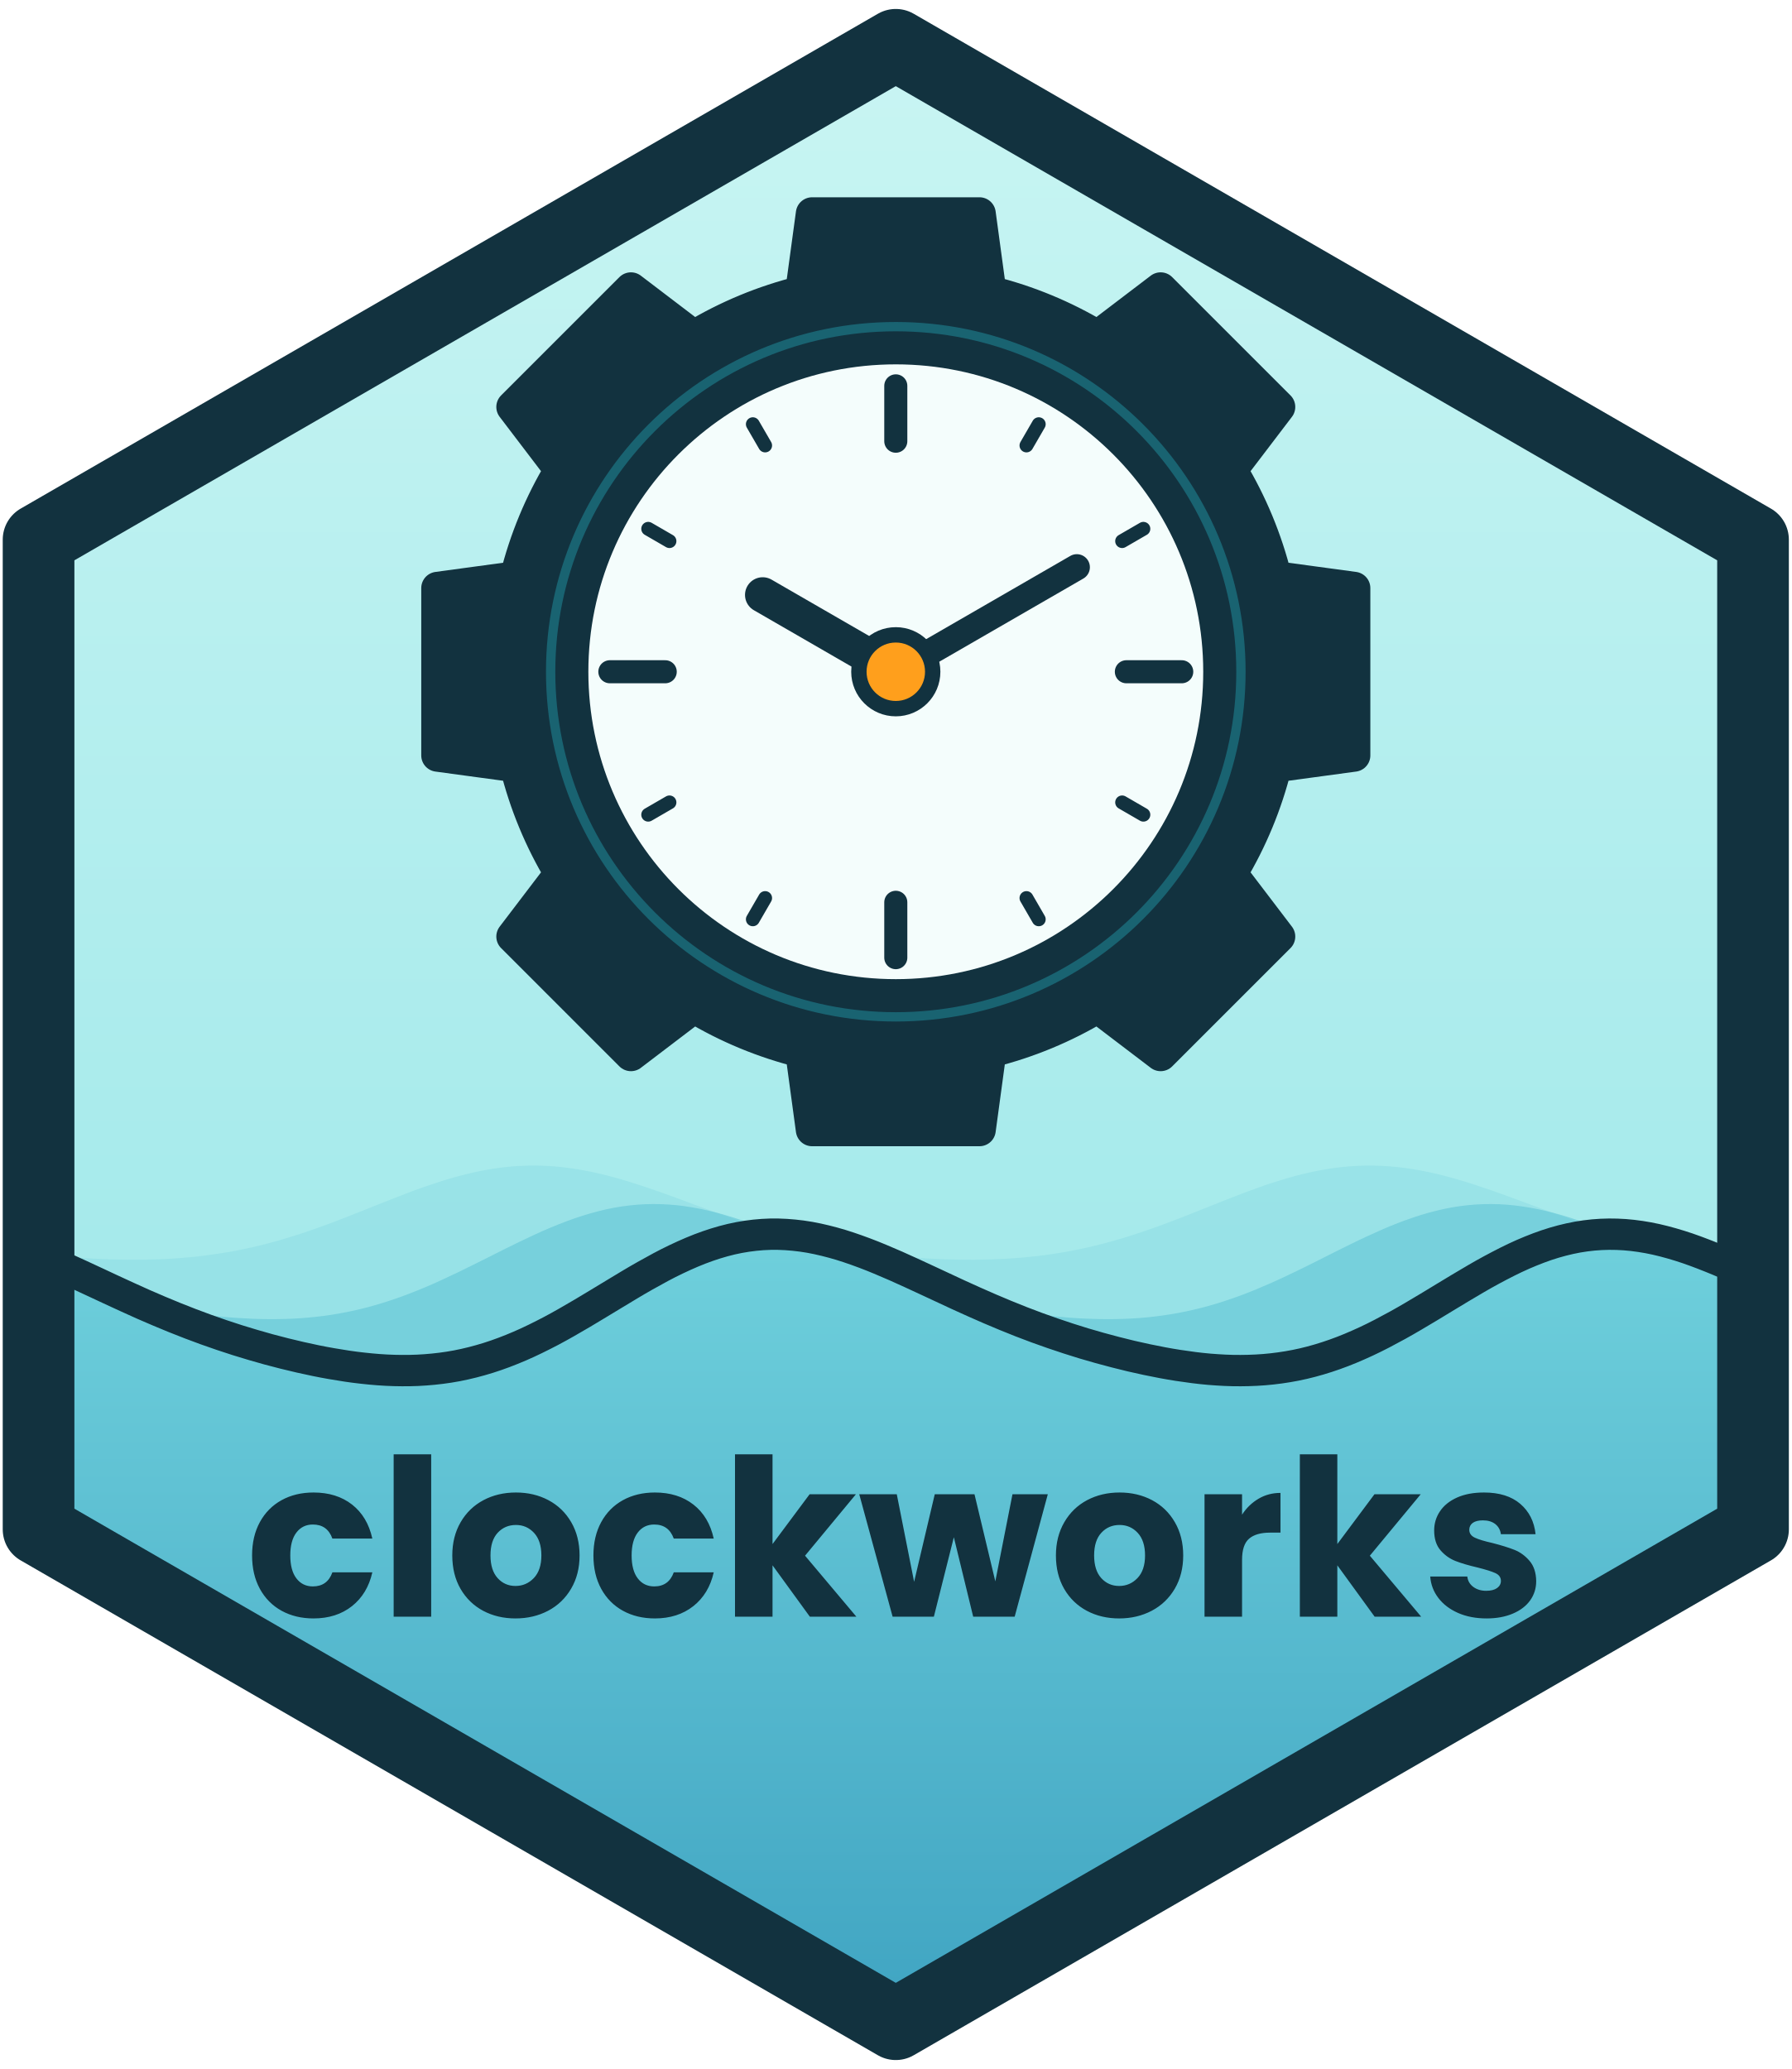
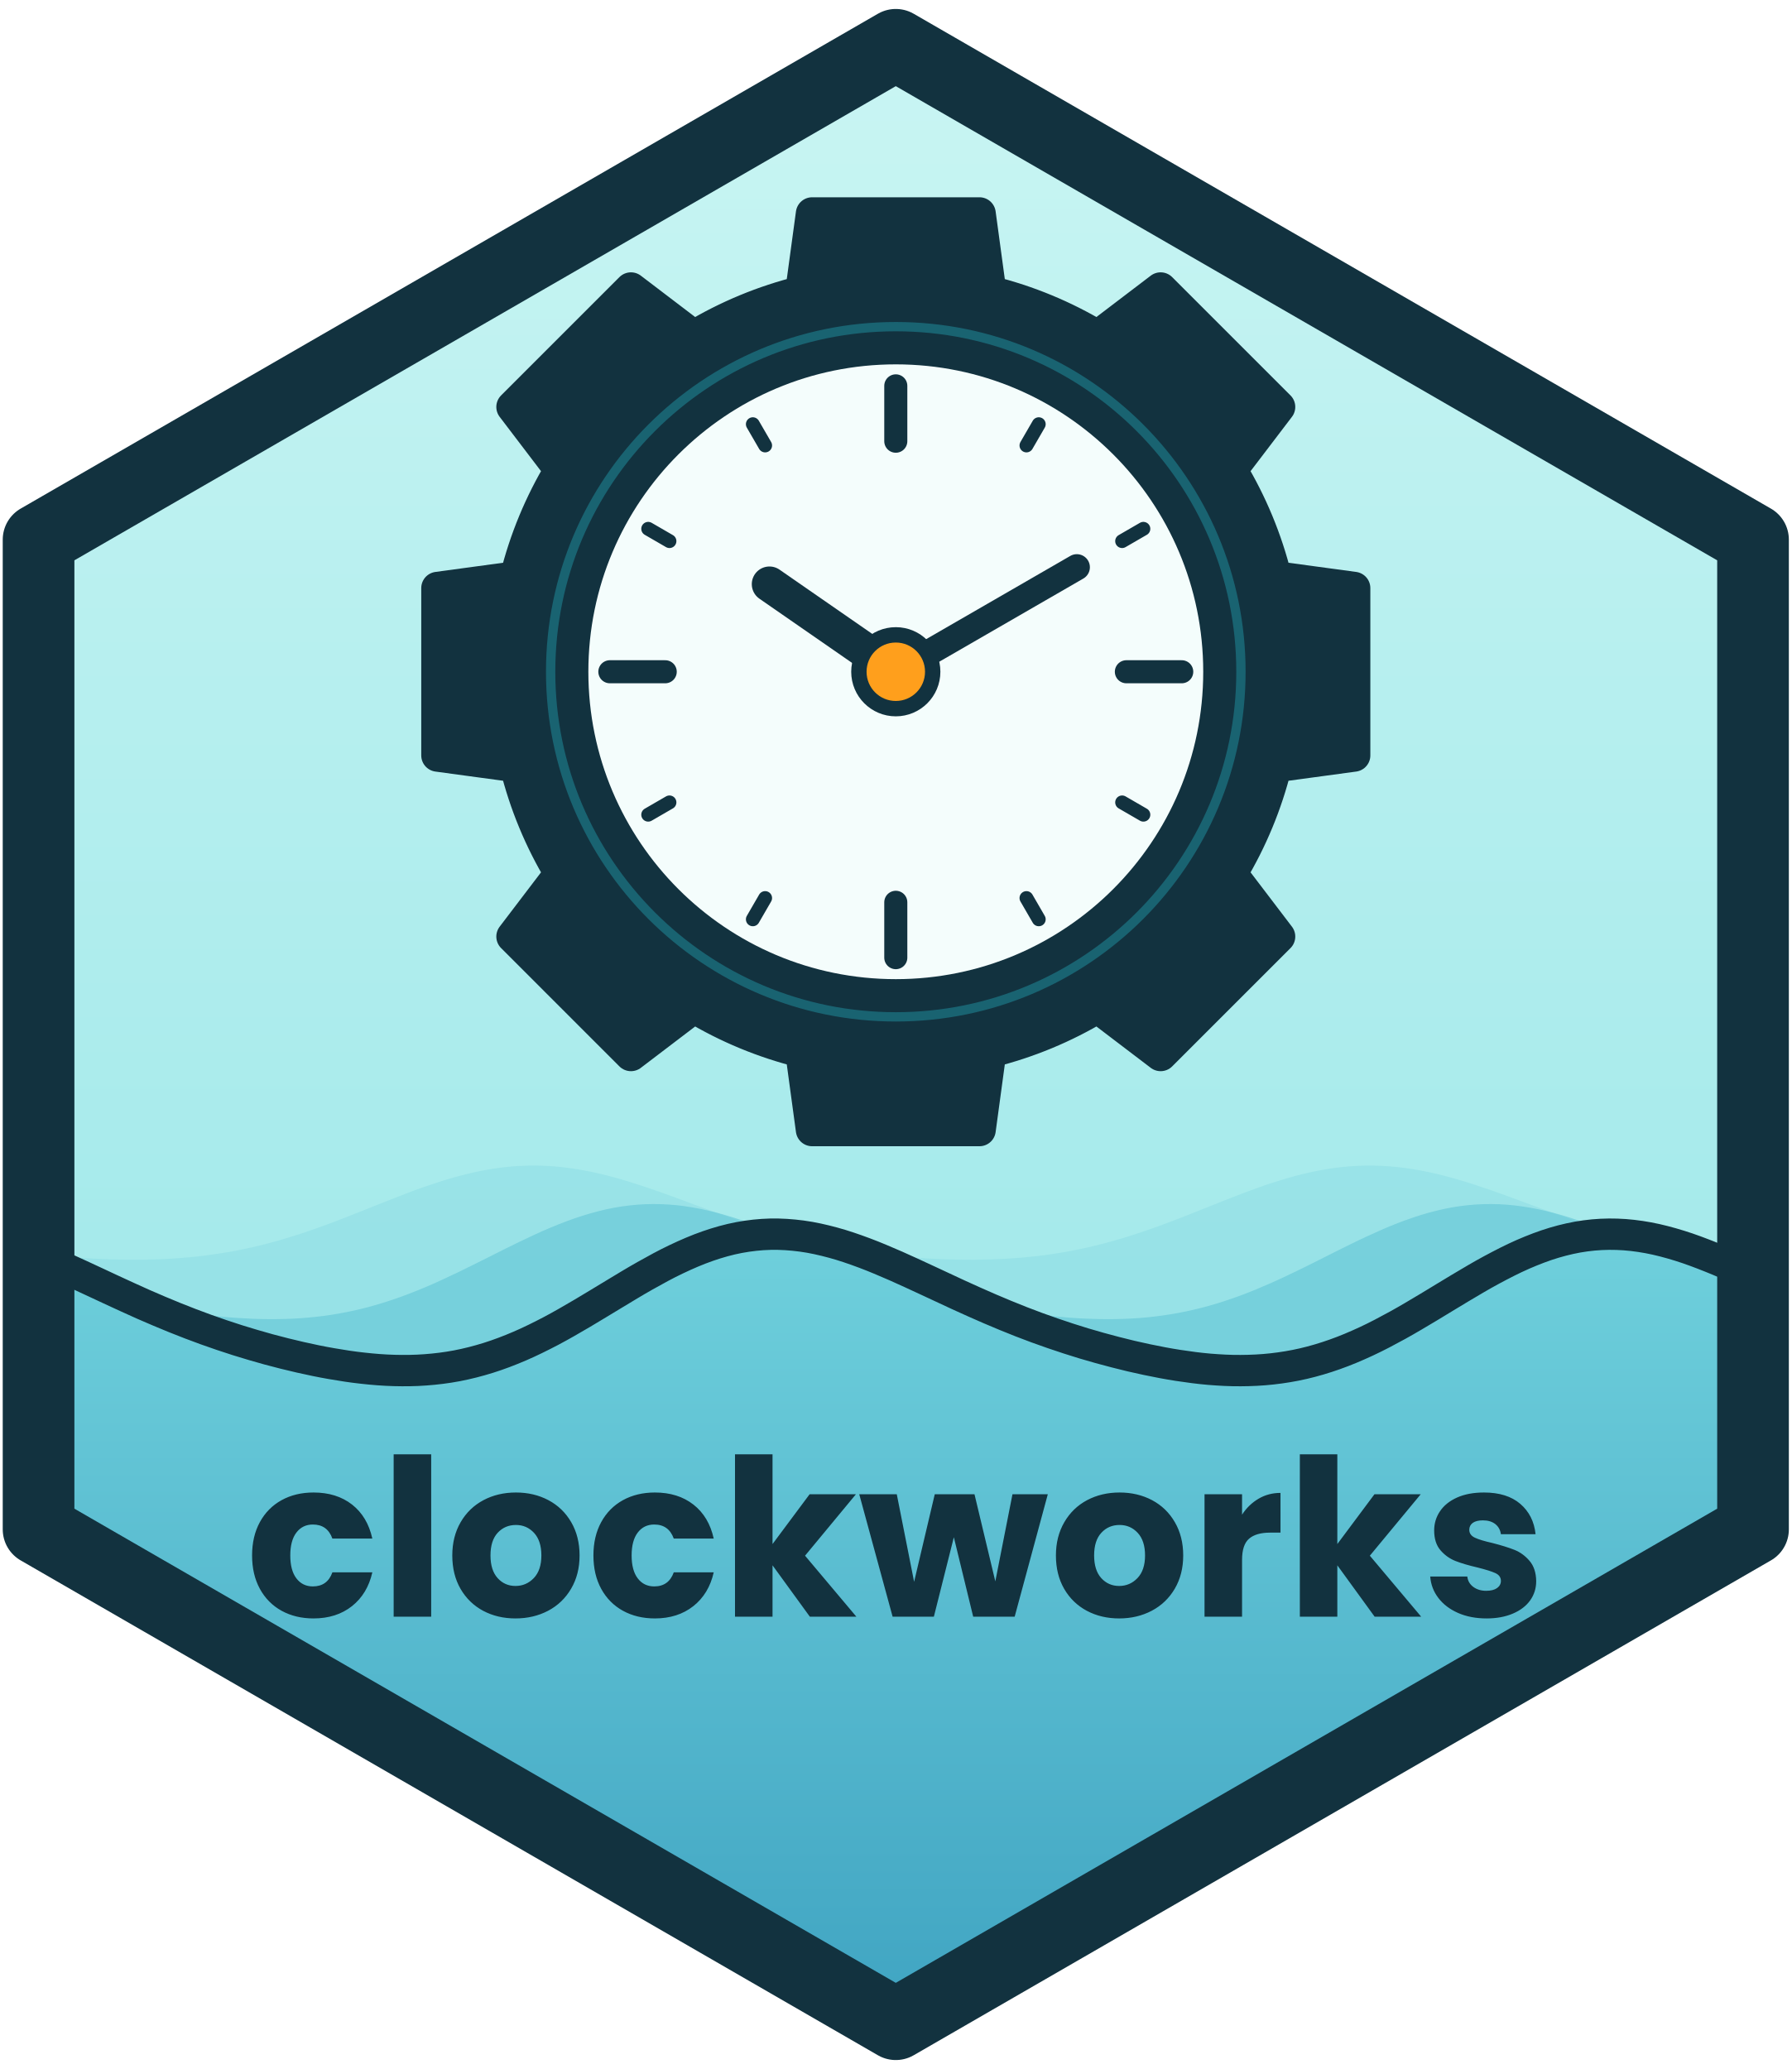
- <svg xmlns="http://www.w3.org/2000/svg" width="400" height="462" viewBox="0 0 400 462">
-   <defs>
-     <linearGradient id="bg-gradient" x1="0" y1="0" x2="0" y2="1">
-       <stop offset="0" stop-color="#c9f5f3" />
-       <stop offset="1" stop-color="#8fe3e6" />
+ <svg xmlns="http://www.w3.org/2000/svg" width="400" height="462" viewBox="0 0 400 462" version="1.1" id="svg15">
+   <defs id="defs4">
+     <linearGradient id="bg-gradient" x1="9.252" y1="9.306" x2="9.252" y2="420.632" gradientTransform="scale(0.9306009,1.074574)" gradientUnits="userSpaceOnUse">
+       <stop offset="0" stop-color="#c9f5f3" id="stop1" />
+       <stop offset="1" stop-color="#8fe3e6" id="stop2" />
    </linearGradient>
-     <linearGradient id="sea-gradient" x1="0" y1="0" x2="0" y2="1">
-       <stop offset="0" stop-color="#6fd0dc" />
-       <stop offset="1" stop-color="#3a9fbf" />
+     <linearGradient id="sea-gradient" x1="-6.839" y1="402.979" x2="-6.839" y2="690.2" gradientTransform="scale(1.462288,0.6838599)" gradientUnits="userSpaceOnUse">
+       <stop offset="0" stop-color="#6fd0dc" id="stop3" />
+       <stop offset="1" stop-color="#3a9fbf" id="stop4" />
    </linearGradient>
-     <clipPath id="hex-clip">
-       <path d="M200 18L384.46 124.5L384.46 337.5L200 444L15.54 337.5L15.54 124.5Z" />
+     <clipPath clipPathUnits="userSpaceOnUse" id="clipPath16">
+       <path d="m 200,18 184.46,106.5 v 213 L 200,444 15.54,337.5 v -213 z" id="path17" />
+     </clipPath>
+     <clipPath clipPathUnits="userSpaceOnUse" id="clipPath17">
+       <path d="m 200,18 184.46,106.5 v 213 L 200,444 15.54,337.5 v -213 z" id="path18" />
+     </clipPath>
+     <clipPath clipPathUnits="userSpaceOnUse" id="clipPath18">
+       <path d="m 200,18 184.46,106.5 v 213 L 200,444 15.54,337.5 v -213 z" id="path19" />
+     </clipPath>
+     <clipPath clipPathUnits="userSpaceOnUse" id="clipPath19">
+       <path d="m 200,18 184.46,106.5 v 213 L 200,444 15.54,337.5 v -213 z" id="path20" />
    </clipPath>
  </defs>
-   <g id="badge">
-     <path id="hex-background" d="M200 10L391.39 120.5L391.39 341.5L200 452L8.61 341.5L8.61 120.5Z" fill="url(#bg-gradient)" />
-     <g id="ocean" clip-path="url(#hex-clip)">
-       <path id="swell-back" d="M-10 276.19C-8.83 276.47 -5.33 277.38 -3 277.88C-0.67 278.39 1.67 278.83 4 279.21C6.33 279.6 8.67 279.92 11 280.19C13.33 280.47 15.67 280.69 18 280.86C20.33 281.03 22.67 281.15 25 281.23C27.33 281.3 29.67 281.32 32 281.29C34.33 281.25 36.67 281.17 39 281.01C41.33 280.85 43.67 280.63 46 280.33C48.33 280.03 50.67 279.66 53 279.21C55.33 278.75 57.67 278.22 60 277.6C62.33 276.99 64.67 276.29 67 275.53C69.33 274.77 71.67 273.93 74 273.06C76.33 272.19 78.67 271.25 81 270.33C83.33 269.41 85.67 268.45 88 267.55C90.33 266.65 92.67 265.73 95 264.93C97.33 264.13 99.67 263.36 102 262.73C104.33 262.1 106.67 261.55 109 261.15C111.33 260.75 113.67 260.47 116 260.35C118.33 260.22 120.67 260.24 123 260.39C125.33 260.55 127.67 260.86 130 261.27C132.33 261.68 134.67 262.24 137 262.87C139.33 263.49 141.67 264.24 144 265.01C146.33 265.78 148.67 266.65 151 267.49C153.33 268.34 155.67 269.23 158 270.08C160.33 270.93 162.67 271.79 165 272.59C167.33 273.38 169.67 274.15 172 274.86C174.33 275.56 176.67 276.21 179 276.8C181.33 277.38 183.67 277.9 186 278.37C188.33 278.83 190.67 279.23 193 279.58C195.33 279.92 197.67 280.21 200 280.45C202.33 280.69 204.67 280.87 207 281.01C209.33 281.15 211.67 281.24 214 281.28C216.33 281.32 218.67 281.31 221 281.23C223.33 281.16 225.67 281.03 228 280.83C230.33 280.63 232.67 280.36 235 280.01C237.33 279.66 239.67 279.24 242 278.73C244.33 278.22 246.67 277.63 249 276.96C251.33 276.3 253.67 275.54 256 274.74C258.33 273.95 260.67 273.06 263 272.17C265.33 271.28 267.67 270.32 270 269.4C272.33 268.48 274.67 267.52 277 266.64C279.33 265.77 281.67 264.89 284 264.14C286.33 263.39 288.67 262.68 291 262.12C293.33 261.57 295.67 261.1 298 260.79C300.33 260.48 302.67 260.3 305 260.27C307.33 260.24 309.67 260.35 312 260.6C314.33 260.84 316.67 261.24 319 261.73C321.33 262.22 323.67 262.85 326 263.53C328.33 264.21 330.67 265.01 333 265.81C335.33 266.62 337.67 267.5 340 268.35C342.33 269.21 344.67 270.1 347 270.93C349.33 271.77 351.67 272.61 354 273.38C356.33 274.14 358.67 274.88 361 275.54C363.33 276.21 365.67 276.82 368 277.36C370.33 277.91 372.67 278.39 375 278.81C377.33 279.23 379.67 279.59 382 279.9C384.33 280.21 386.67 280.46 389 280.67C391.33 280.88 393.67 281.03 396 281.14C398.33 281.24 400.67 281.3 403 281.3C405.33 281.3 408.83 281.17 410 281.14L410 472L-10 472Z" fill="#7fd3df" fill-opacity="0.35" />
-       <path id="swell-mid" d="M-10 276.73C-8.83 277.22 -5.33 278.71 -3 279.69C-0.67 280.67 1.67 281.66 4 282.59C6.33 283.53 8.67 284.44 11 285.28C13.33 286.12 15.67 286.92 18 287.64C20.33 288.37 22.67 289.04 25 289.65C27.33 290.26 29.67 290.81 32 291.31C34.33 291.81 36.67 292.25 39 292.63C41.33 293.02 43.67 293.36 46 293.63C48.33 293.91 50.67 294.14 53 294.29C55.33 294.45 57.67 294.55 60 294.56C62.33 294.57 64.67 294.52 67 294.36C69.33 294.19 71.67 293.95 74 293.59C76.33 293.22 78.67 292.76 81 292.18C83.33 291.6 85.67 290.9 88 290.1C90.33 289.31 92.67 288.39 95 287.41C97.33 286.43 99.67 285.33 102 284.22C104.33 283.11 106.67 281.91 109 280.76C111.33 279.6 113.67 278.39 116 277.28C118.33 276.17 120.67 275.05 123 274.09C125.33 273.12 127.67 272.22 130 271.49C132.33 270.75 134.67 270.14 137 269.7C139.33 269.27 141.67 269 144 268.9C146.33 268.8 148.67 268.88 151 269.11C153.33 269.35 155.67 269.76 158 270.29C160.33 270.82 162.67 271.51 165 272.27C167.33 273.03 169.67 273.92 172 274.83C174.33 275.73 176.67 276.73 179 277.71C181.33 278.68 183.67 279.71 186 280.67C188.33 281.64 190.67 282.61 193 283.52C195.33 284.43 197.67 285.3 200 286.11C202.33 286.91 204.67 287.66 207 288.35C209.33 289.04 211.67 289.67 214 290.24C216.33 290.82 218.67 291.33 221 291.79C223.33 292.25 225.67 292.65 228 293C230.33 293.35 232.67 293.65 235 293.89C237.33 294.13 239.67 294.32 242 294.43C244.33 294.54 246.67 294.59 249 294.55C251.33 294.51 253.67 294.39 256 294.17C258.33 293.94 260.67 293.62 263 293.19C265.33 292.76 267.67 292.21 270 291.56C272.33 290.91 274.67 290.13 277 289.27C279.33 288.41 281.67 287.42 284 286.39C286.33 285.36 288.67 284.22 291 283.09C293.33 281.95 295.67 280.74 298 279.58C300.33 278.43 302.67 277.24 305 276.17C307.33 275.09 309.67 274.04 312 273.14C314.33 272.25 316.67 271.43 319 270.79C321.33 270.15 323.67 269.64 326 269.32C328.33 269 330.67 268.84 333 268.86C335.33 268.87 337.67 269.07 340 269.41C342.33 269.74 344.67 270.26 347 270.87C349.33 271.48 351.67 272.25 354 273.07C356.33 273.88 358.67 274.82 361 275.76C363.33 276.7 365.67 277.72 368 278.7C370.33 279.68 372.67 280.69 375 281.64C377.33 282.6 379.67 283.54 382 284.42C384.33 285.29 386.67 286.13 389 286.89C391.33 287.66 393.67 288.37 396 289.02C398.33 289.67 400.67 290.26 403 290.8C405.33 291.33 408.83 291.99 410 292.23L410 472L-10 472Z" fill="#5cc0d3" fill-opacity="0.55" />
-       <path id="water" d="M-10 275.75C-8.83 275.94 -5.33 276.35 -3 276.88C-0.67 277.42 1.67 278.14 4 278.94C6.33 279.74 8.67 280.7 11 281.67C13.33 282.65 15.67 283.73 18 284.8C20.33 285.86 22.67 286.99 25 288.06C27.33 289.13 29.67 290.22 32 291.25C34.33 292.27 36.67 293.27 39 294.21C41.33 295.15 43.67 296.05 46 296.89C48.33 297.73 50.67 298.52 53 299.26C55.33 299.99 57.67 300.68 60 301.32C62.33 301.95 64.67 302.54 67 303.07C69.33 303.6 71.67 304.09 74 304.49C76.33 304.9 78.67 305.26 81 305.51C83.33 305.77 85.67 305.96 88 306.02C90.33 306.08 92.67 306.06 95 305.88C97.33 305.71 99.67 305.42 102 304.98C104.33 304.53 106.67 303.94 109 303.21C111.33 302.48 113.67 301.59 116 300.59C118.33 299.59 120.67 298.43 123 297.21C125.33 295.98 127.67 294.62 130 293.25C132.33 291.89 134.67 290.42 137 289.03C139.33 287.63 141.67 286.19 144 284.88C146.33 283.57 148.67 282.28 151 281.18C153.33 280.07 155.67 279.06 158 278.25C160.33 277.44 162.67 276.78 165 276.34C167.33 275.9 169.67 275.65 172 275.59C174.33 275.54 176.67 275.7 179 276.01C181.33 276.32 183.67 276.85 186 277.48C188.33 278.11 190.67 278.92 193 279.79C195.33 280.66 197.67 281.67 200 282.68C202.33 283.7 204.67 284.81 207 285.88C209.33 286.96 211.67 288.07 214 289.14C216.33 290.2 218.67 291.26 221 292.26C223.33 293.26 225.67 294.23 228 295.14C230.33 296.05 232.67 296.91 235 297.71C237.33 298.52 239.67 299.27 242 299.98C244.33 300.68 246.67 301.33 249 301.93C251.33 302.54 253.67 303.09 256 303.58C258.33 304.07 260.67 304.52 263 304.88C265.33 305.24 267.67 305.55 270 305.75C272.33 305.94 274.67 306.07 277 306.05C279.33 306.04 281.67 305.93 284 305.67C286.33 305.41 288.67 305.03 291 304.49C293.33 303.95 295.67 303.26 298 302.43C300.33 301.61 302.67 300.62 305 299.54C307.33 298.46 309.67 297.22 312 295.94C314.33 294.66 316.67 293.25 319 291.86C321.33 290.47 323.67 289 326 287.62C328.33 286.24 330.67 284.83 333 283.58C335.33 282.33 337.67 281.12 340 280.1C342.33 279.09 344.67 278.18 347 277.49C349.33 276.8 351.67 276.27 354 275.96C356.33 275.65 358.67 275.53 361 275.61C363.33 275.68 365.67 275.96 368 276.39C370.33 276.82 372.67 277.45 375 278.17C377.33 278.89 379.67 279.78 382 280.71C384.33 281.63 386.67 282.69 389 283.73C391.33 284.77 393.67 285.89 396 286.97C398.33 288.05 400.67 289.15 403 290.2C405.33 291.25 408.83 292.75 410 293.25L410 472L-10 472Z" fill="url(#sea-gradient)" />
-     </g>
-     <g id="gear">
-       <path id="gear-body" d="M178.94 65.22L181.32 47.69L218.68 47.69L221.06 65.22A87.36 87.36 0 0 1 245.06 75.16L259.13 64.45L285.55 90.87L274.84 104.94A87.36 87.36 0 0 1 284.78 128.94L302.31 131.32L302.31 168.68L284.78 171.06A87.36 87.36 0 0 1 274.84 195.06L285.55 209.13L259.13 235.55L245.06 224.84A87.36 87.36 0 0 1 221.06 234.78L218.68 252.31L181.32 252.31L178.94 234.78A87.36 87.36 0 0 1 154.94 224.84L140.87 235.55L114.45 209.13L125.16 195.06A87.36 87.36 0 0 1 115.22 171.06L97.69 168.68L97.69 131.32L115.22 128.94A87.36 87.36 0 0 1 125.16 104.94L114.45 90.87L140.87 64.45L154.94 75.16A87.36 87.36 0 0 1 178.94 65.22Z" fill="#12323f" stroke="#12323f" stroke-width="7.28" stroke-linejoin="round" />
-       <circle id="gear-ring" cx="200" cy="150" r="77.06" fill="none" stroke="#1f8a9a" stroke-opacity="0.55" stroke-width="2.08" />
-       <g id="clock">
-         <circle id="clock-face" cx="200" cy="150" r="68.64" fill="#f4fdfc" />
-         <g id="clock-ticks" stroke="#12323f" stroke-linecap="round">
-           <line x1="200" y1="86.16" x2="200" y2="98.52" stroke-width="5.15" />
-           <line x1="231.92" y1="94.72" x2="229.17" y2="99.47" stroke-width="3.09" />
-           <line x1="255.28" y1="118.08" x2="250.53" y2="120.83" stroke-width="3.09" />
-           <line x1="263.84" y1="150" x2="251.48" y2="150" stroke-width="5.15" />
-           <line x1="255.28" y1="181.92" x2="250.53" y2="179.17" stroke-width="3.09" />
-           <line x1="231.92" y1="205.28" x2="229.17" y2="200.53" stroke-width="3.09" />
-           <line x1="200" y1="213.84" x2="200" y2="201.48" stroke-width="5.15" />
-           <line x1="168.08" y1="205.28" x2="170.83" y2="200.53" stroke-width="3.09" />
-           <line x1="144.72" y1="181.92" x2="149.47" y2="179.17" stroke-width="3.09" />
-           <line x1="136.16" y1="150" x2="148.52" y2="150" stroke-width="5.15" />
-           <line x1="144.72" y1="118.08" x2="149.47" y2="120.83" stroke-width="3.09" />
-           <line x1="168.08" y1="94.72" x2="170.83" y2="99.47" stroke-width="3.09" />
-         </g>
-         <line id="hour-hand" x1="200" y1="150" x2="170.28" y2="132.84" stroke="#12323f" stroke-width="7.89" stroke-linecap="round" />
-         <line id="minute-hand" x1="200" y1="150" x2="240.42" y2="126.66" stroke="#12323f" stroke-width="5.83" stroke-linecap="round" />
-         <circle id="clock-cap" cx="200" cy="150" r="8.24" fill="#ff9f1c" stroke="#12323f" stroke-width="3.43" />
-       </g>
-     </g>
-     <g id="wave" clip-path="url(#hex-clip)">
-       <path d="M-10 275.75C-8.83 275.94 -5.33 276.35 -3 276.88C-0.67 277.42 1.67 278.14 4 278.94C6.33 279.74 8.67 280.7 11 281.67C13.33 282.65 15.67 283.73 18 284.8C20.33 285.86 22.67 286.99 25 288.06C27.33 289.13 29.67 290.22 32 291.25C34.33 292.27 36.67 293.27 39 294.21C41.33 295.15 43.67 296.05 46 296.89C48.33 297.73 50.67 298.52 53 299.26C55.33 299.99 57.67 300.68 60 301.32C62.33 301.95 64.67 302.54 67 303.07C69.33 303.6 71.67 304.09 74 304.49C76.33 304.9 78.67 305.26 81 305.51C83.33 305.77 85.67 305.96 88 306.02C90.33 306.08 92.67 306.06 95 305.88C97.33 305.71 99.67 305.42 102 304.98C104.33 304.53 106.67 303.94 109 303.21C111.33 302.48 113.67 301.59 116 300.59C118.33 299.59 120.67 298.43 123 297.21C125.33 295.98 127.67 294.62 130 293.25C132.33 291.89 134.67 290.42 137 289.03C139.33 287.63 141.67 286.19 144 284.88C146.33 283.57 148.67 282.28 151 281.18C153.33 280.07 155.67 279.06 158 278.25C160.33 277.44 162.67 276.78 165 276.34C167.33 275.9 169.67 275.65 172 275.59C174.33 275.54 176.67 275.7 179 276.01C181.33 276.32 183.67 276.85 186 277.48C188.33 278.11 190.67 278.92 193 279.79C195.33 280.66 197.67 281.67 200 282.68C202.33 283.7 204.67 284.81 207 285.88C209.33 286.96 211.67 288.07 214 289.14C216.33 290.2 218.67 291.26 221 292.26C223.33 293.26 225.67 294.23 228 295.14C230.33 296.05 232.67 296.91 235 297.71C237.33 298.52 239.67 299.27 242 299.98C244.33 300.68 246.67 301.33 249 301.93C251.33 302.54 253.67 303.09 256 303.58C258.33 304.07 260.67 304.52 263 304.88C265.33 305.24 267.67 305.55 270 305.75C272.33 305.94 274.67 306.07 277 306.05C279.33 306.04 281.67 305.93 284 305.67C286.33 305.41 288.67 305.03 291 304.49C293.33 303.95 295.67 303.26 298 302.43C300.33 301.61 302.67 300.62 305 299.54C307.33 298.46 309.67 297.22 312 295.94C314.33 294.66 316.67 293.25 319 291.86C321.33 290.47 323.67 289 326 287.62C328.33 286.24 330.67 284.83 333 283.58C335.33 282.33 337.67 281.12 340 280.1C342.33 279.09 344.67 278.18 347 277.49C349.33 276.8 351.67 276.27 354 275.96C356.33 275.65 358.67 275.53 361 275.61C363.33 275.68 365.67 275.96 368 276.39C370.33 276.82 372.67 277.45 375 278.17C377.33 278.89 379.67 279.78 382 280.71C384.33 281.63 386.67 282.69 389 283.73C391.33 284.77 393.67 285.89 396 286.97C398.33 288.05 400.67 289.15 403 290.2C405.33 291.25 408.83 292.75 410 293.25" fill="none" stroke="#12323f" stroke-width="7" stroke-linecap="round" />
-     </g>
-     <path id="wordmark" d="M70 333.27Q75.15 333.27 78.6 335.96Q82.05 338.66 83.13 343.56H74.21Q73.09 340.42 69.85 340.42Q67.55 340.42 66.18 342.21Q64.81 344 64.81 347.33Q64.81 350.66 66.18 352.45Q67.55 354.24 69.85 354.24Q73.09 354.24 74.21 351.1H83.13Q82.05 355.9 78.58 358.65Q75.1 361.39 70 361.39Q65.98 361.39 62.87 359.68Q59.76 357.96 58.02 354.78Q56.28 351.59 56.28 347.33Q56.28 343.07 58.02 339.88Q59.76 336.7 62.87 334.98Q65.98 333.27 70 333.27Z M96.27 324.74V361H87.89V324.74Z M100.98 347.33Q100.98 343.12 102.84 339.91Q104.7 336.7 107.94 334.98Q111.17 333.27 115.19 333.27Q119.21 333.27 122.44 334.98Q125.68 336.7 127.54 339.91Q129.4 343.12 129.4 347.33Q129.4 351.54 127.51 354.75Q125.63 357.96 122.37 359.68Q119.11 361.39 115.09 361.39Q111.07 361.39 107.86 359.68Q104.66 357.96 102.82 354.78Q100.98 351.59 100.98 347.33ZM120.87 347.33Q120.87 344.05 119.23 342.28Q117.59 340.52 115.19 340.52Q112.74 340.52 111.12 342.26Q109.51 344 109.51 347.33Q109.51 350.61 111.1 352.38Q112.69 354.14 115.09 354.14Q117.49 354.14 119.18 352.38Q120.87 350.61 120.87 347.33Z M146.21 333.27Q151.36 333.27 154.81 335.96Q158.27 338.66 159.35 343.56H150.43Q149.3 340.42 146.07 340.42Q143.76 340.42 142.39 342.21Q141.02 344 141.02 347.33Q141.02 350.66 142.39 352.45Q143.76 354.24 146.07 354.24Q149.3 354.24 150.43 351.1H159.35Q158.27 355.9 154.79 358.65Q151.31 361.39 146.21 361.39Q142.2 361.39 139.08 359.68Q135.97 357.96 134.23 354.78Q132.49 351.59 132.49 347.33Q132.49 343.07 134.23 339.88Q135.97 336.7 139.08 334.98Q142.2 333.27 146.21 333.27Z M180.81 361 172.48 349.53V361H164.1V324.74H172.48V344.78L180.76 333.66H191.1L179.74 347.38L191.2 361Z M233.94 333.66 226.54 361H217.28L212.96 343.26L208.5 361H199.29L191.84 333.66H200.22L204.09 353.21L208.7 333.66H217.57L222.22 353.11L226.05 333.66Z M235.75 347.33Q235.75 343.12 237.62 339.91Q239.48 336.7 242.71 334.98Q245.95 333.27 249.96 333.27Q253.98 333.27 257.22 334.98Q260.45 336.7 262.31 339.91Q264.17 343.12 264.17 347.33Q264.17 351.54 262.29 354.75Q260.4 357.96 257.14 359.68Q253.88 361.39 249.87 361.39Q245.85 361.39 242.64 359.68Q239.43 357.96 237.59 354.78Q235.75 351.59 235.75 347.33ZM255.65 347.33Q255.65 344.05 254.01 342.28Q252.37 340.52 249.96 340.52Q247.51 340.52 245.9 342.26Q244.28 344 244.28 347.33Q244.28 350.61 245.87 352.38Q247.47 354.14 249.87 354.14Q252.27 354.14 253.96 352.38Q255.65 350.61 255.65 347.33Z M285.89 333.36V342.23H283.58Q280.45 342.23 278.88 343.58Q277.31 344.93 277.31 348.31V361H268.93V333.66H277.31V338.21Q278.78 335.96 280.99 334.66Q283.19 333.36 285.89 333.36Z M306.91 361 298.58 349.53V361H290.21V324.74H298.58V344.78L306.87 333.66H317.2L305.84 347.38L317.3 361Z M319.32 352.03H327.6Q327.75 353.45 328.92 354.34Q330.1 355.22 331.81 355.22Q333.38 355.22 334.24 354.61Q335.1 353.99 335.1 353.01Q335.1 351.84 333.87 351.27Q332.65 350.71 329.9 350.02Q326.96 349.34 325 348.58Q323.04 347.82 321.62 346.18Q320.2 344.54 320.2 341.74Q320.2 339.39 321.5 337.46Q322.8 335.52 325.32 334.39Q327.84 333.27 331.32 333.27Q336.47 333.27 339.43 335.81Q342.4 338.36 342.84 342.58H335.1Q334.9 341.15 333.85 340.32Q332.79 339.49 331.08 339.49Q329.61 339.49 328.82 340.05Q328.04 340.62 328.04 341.6Q328.04 342.77 329.29 343.36Q330.54 343.95 333.18 344.54Q336.22 345.32 338.13 346.08Q340.04 346.84 341.49 348.53Q342.94 350.22 342.98 353.06Q342.98 355.46 341.64 357.35Q340.29 359.24 337.77 360.31Q335.24 361.39 331.91 361.39Q328.33 361.39 325.54 360.17Q322.75 358.94 321.13 356.81Q319.51 354.68 319.32 352.03Z" fill="#12323f" />
-     <path id="hex-border" d="M200 10L391.39 120.5L391.39 341.5L200 452L8.61 341.5L8.61 120.5Z" fill="none" stroke="#12323f" stroke-width="16" stroke-linejoin="round" />
+   <path id="hex-background" d="m 200,10 191.39,110.5 v 221 L 200,452 8.61,341.5 v -221 z" fill="url(#bg-gradient)" style="fill:url(#bg-gradient)" />
+   <path id="swell-back" d="m -10,276.19 c 1.17,0.28 4.67,1.19 7,1.69 2.33,0.51 4.67,0.95 7,1.33 2.33,0.39 4.67,0.71 7,0.98 2.33,0.28 4.67,0.5 7,0.67 2.33,0.17 4.67,0.29 7,0.37 2.33,0.07 4.67,0.09 7,0.06 2.33,-0.04 4.67,-0.12 7,-0.28 2.33,-0.16 4.67,-0.38 7,-0.68 2.33,-0.3 4.67,-0.67 7,-1.12 2.33,-0.46 4.67,-0.99 7,-1.61 2.33,-0.61 4.67,-1.31 7,-2.07 2.33,-0.76 4.67,-1.6 7,-2.47 2.33,-0.87 4.67,-1.81 7,-2.73 2.33,-0.92 4.67,-1.88 7,-2.78 2.33,-0.9 4.67,-1.82 7,-2.62 2.33,-0.8 4.67,-1.57 7,-2.2 2.33,-0.63 4.67,-1.18 7,-1.58 2.33,-0.4 4.67,-0.68 7,-0.8 2.33,-0.13 4.67,-0.11 7,0.04 2.33,0.16 4.67,0.47 7,0.88 2.33,0.41 4.67,0.97 7,1.6 2.33,0.62 4.67,1.37 7,2.14 2.33,0.77 4.67,1.64 7,2.48 2.33,0.85 4.67,1.74 7,2.59 2.33,0.85 4.67,1.71 7,2.51 2.33,0.79 4.67,1.56 7,2.27 2.33,0.7 4.67,1.35 7,1.94 2.33,0.58 4.67,1.1 7,1.57 2.33,0.46 4.67,0.86 7,1.21 2.33,0.34 4.67,0.63 7,0.87 2.33,0.24 4.67,0.42 7,0.56 2.33,0.14 4.67,0.23 7,0.27 2.33,0.04 4.67,0.03 7,-0.05 2.33,-0.07 4.67,-0.2 7,-0.4 2.33,-0.2 4.67,-0.47 7,-0.82 2.33,-0.35 4.67,-0.77 7,-1.28 2.33,-0.51 4.67,-1.1 7,-1.77 2.33,-0.66 4.67,-1.42 7,-2.22 2.33,-0.79 4.67,-1.68 7,-2.57 2.33,-0.89 4.67,-1.85 7,-2.77 2.33,-0.92 4.67,-1.88 7,-2.76 2.33,-0.87 4.67,-1.75 7,-2.5 2.33,-0.75 4.67,-1.46 7,-2.02 2.33,-0.55 4.67,-1.02 7,-1.33 2.33,-0.31 4.67,-0.49 7,-0.52 2.33,-0.03 4.67,0.08 7,0.33 2.33,0.24 4.67,0.64 7,1.13 2.33,0.49 4.67,1.12 7,1.8 2.33,0.68 4.67,1.48 7,2.28 2.33,0.81 4.67,1.69 7,2.54 2.33,0.86 4.67,1.75 7,2.58 2.33,0.84 4.67,1.68 7,2.45 2.33,0.76 4.67,1.5 7,2.16 2.33,0.67 4.67,1.28 7,1.82 2.33,0.55 4.67,1.03 7,1.45 2.33,0.42 4.67,0.78 7,1.09 2.33,0.31 4.67,0.56 7,0.77 2.33,0.21 4.67,0.36 7,0.47 2.33,0.1 4.67,0.16 7,0.16 2.33,0 5.83,-0.13 7,-0.16 V 472 H -10 Z" fill="#7fd3df" fill-opacity="0.35" clip-path="url(#clipPath18)" />
+   <path id="swell-mid" d="m -10,276.73 c 1.17,0.49 4.67,1.98 7,2.96 2.33,0.98 4.67,1.97 7,2.9 2.33,0.94 4.67,1.85 7,2.69 2.33,0.84 4.67,1.64 7,2.36 2.33,0.73 4.67,1.4 7,2.01 2.33,0.61 4.67,1.16 7,1.66 2.33,0.5 4.67,0.94 7,1.32 2.33,0.39 4.67,0.73 7,1 2.33,0.28 4.67,0.51 7,0.66 2.33,0.16 4.67,0.26 7,0.27 2.33,0.01 4.67,-0.04 7,-0.2 2.33,-0.17 4.67,-0.41 7,-0.77 2.33,-0.37 4.67,-0.83 7,-1.41 2.33,-0.58 4.67,-1.28 7,-2.08 2.33,-0.79 4.67,-1.71 7,-2.69 2.33,-0.98 4.67,-2.08 7,-3.19 2.33,-1.11 4.67,-2.31 7,-3.46 2.33,-1.16 4.67,-2.37 7,-3.48 2.33,-1.11 4.67,-2.23 7,-3.19 2.33,-0.97 4.67,-1.87 7,-2.6 2.33,-0.74 4.67,-1.35 7,-1.79 2.33,-0.43 4.67,-0.7 7,-0.8 2.33,-0.1 4.67,-0.02 7,0.21 2.33,0.24 4.67,0.65 7,1.18 2.33,0.53 4.67,1.22 7,1.98 2.33,0.76 4.67,1.65 7,2.56 2.33,0.9 4.67,1.9 7,2.88 2.33,0.97 4.67,2 7,2.96 2.33,0.97 4.67,1.94 7,2.85 2.33,0.91 4.67,1.78 7,2.59 2.33,0.8 4.67,1.55 7,2.24 2.33,0.69 4.67,1.32 7,1.89 2.33,0.58 4.67,1.09 7,1.55 2.33,0.46 4.67,0.86 7,1.21 2.33,0.35 4.67,0.65 7,0.89 2.33,0.24 4.67,0.43 7,0.54 2.33,0.11 4.67,0.16 7,0.12 2.33,-0.04 4.67,-0.16 7,-0.38 2.33,-0.23 4.67,-0.55 7,-0.98 2.33,-0.43 4.67,-0.98 7,-1.63 2.33,-0.65 4.67,-1.43 7,-2.29 2.33,-0.86 4.67,-1.85 7,-2.88 2.33,-1.03 4.67,-2.17 7,-3.3 2.33,-1.14 4.67,-2.35 7,-3.51 2.33,-1.15 4.67,-2.34 7,-3.41 2.33,-1.08 4.67,-2.13 7,-3.03 2.33,-0.89 4.67,-1.71 7,-2.35 2.33,-0.64 4.67,-1.15 7,-1.47 2.33,-0.32 4.67,-0.48 7,-0.46 2.33,0.01 4.67,0.21 7,0.55 2.33,0.33 4.67,0.85 7,1.46 2.33,0.61 4.67,1.38 7,2.2 2.33,0.81 4.67,1.75 7,2.69 2.33,0.94 4.67,1.96 7,2.94 2.33,0.98 4.67,1.99 7,2.94 2.33,0.96 4.67,1.9 7,2.78 2.33,0.87 4.67,1.71 7,2.47 2.33,0.77 4.67,1.48 7,2.13 2.33,0.65 4.67,1.24 7,1.78 2.33,0.53 5.83,1.19 7,1.43 V 472 H -10 Z" fill="#5cc0d3" fill-opacity="0.55" clip-path="url(#clipPath17)" />
+   <path id="water" d="m -10,275.75 c 1.17,0.19 4.67,0.6 7,1.13 2.33,0.54 4.67,1.26 7,2.06 2.33,0.8 4.67,1.76 7,2.73 2.33,0.98 4.67,2.06 7,3.13 2.33,1.06 4.67,2.19 7,3.26 2.33,1.07 4.67,2.16 7,3.19 2.33,1.02 4.67,2.02 7,2.96 2.33,0.94 4.67,1.84 7,2.68 2.33,0.84 4.67,1.63 7,2.37 2.33,0.73 4.67,1.42 7,2.06 2.33,0.63 4.67,1.22 7,1.75 2.33,0.53 4.67,1.02 7,1.42 2.33,0.41 4.67,0.77 7,1.02 2.33,0.26 4.67,0.45 7,0.51 2.33,0.06 4.67,0.04 7,-0.14 2.33,-0.17 4.67,-0.46 7,-0.9 2.33,-0.45 4.67,-1.04 7,-1.77 2.33,-0.73 4.67,-1.62 7,-2.62 2.33,-1 4.67,-2.16 7,-3.38 2.33,-1.23 4.67,-2.59 7,-3.96 2.33,-1.36 4.67,-2.83 7,-4.22 2.33,-1.4 4.67,-2.84 7,-4.15 2.33,-1.31 4.67,-2.6 7,-3.7 2.33,-1.11 4.67,-2.12 7,-2.93 2.33,-0.81 4.67,-1.47 7,-1.91 2.33,-0.44 4.67,-0.69 7,-0.75 2.33,-0.05 4.67,0.11 7,0.42 2.33,0.31 4.67,0.84 7,1.47 2.33,0.63 4.67,1.44 7,2.31 2.33,0.87 4.67,1.88 7,2.89 2.33,1.02 4.67,2.13 7,3.2 2.33,1.08 4.67,2.19 7,3.26 2.33,1.06 4.67,2.12 7,3.12 2.33,1 4.67,1.97 7,2.88 2.33,0.91 4.67,1.77 7,2.57 2.33,0.81 4.67,1.56 7,2.27 2.33,0.7 4.67,1.35 7,1.95 2.33,0.61 4.67,1.16 7,1.65 2.33,0.49 4.67,0.94 7,1.3 2.33,0.36 4.67,0.67 7,0.87 2.33,0.19 4.67,0.32 7,0.3 2.33,-0.01 4.67,-0.12 7,-0.38 2.33,-0.26 4.67,-0.64 7,-1.18 2.33,-0.54 4.67,-1.23 7,-2.06 2.33,-0.82 4.67,-1.81 7,-2.89 2.33,-1.08 4.67,-2.32 7,-3.6 2.33,-1.28 4.67,-2.69 7,-4.08 2.33,-1.39 4.67,-2.86 7,-4.24 2.33,-1.38 4.67,-2.79 7,-4.04 2.33,-1.25 4.67,-2.46 7,-3.48 2.33,-1.01 4.67,-1.92 7,-2.61 2.33,-0.69 4.67,-1.22 7,-1.53 2.33,-0.31 4.67,-0.43 7,-0.35 2.33,0.07 4.67,0.35 7,0.78 2.33,0.43 4.67,1.06 7,1.78 2.33,0.72 4.67,1.61 7,2.54 2.33,0.92 4.67,1.98 7,3.02 2.33,1.04 4.67,2.16 7,3.24 2.33,1.08 4.67,2.18 7,3.23 2.33,1.05 5.83,2.55 7,3.05 V 472 H -10 Z" fill="url(#sea-gradient)" style="fill:url(#sea-gradient)" clip-path="url(#clipPath16)" />
+   <path id="gear-body" d="m 178.94,65.22 2.38,-17.53 h 37.36 l 2.38,17.53 a 87.36,87.36 0 0 1 24,9.94 l 14.07,-10.71 26.42,26.42 -10.71,14.07 a 87.36,87.36 0 0 1 9.94,24 l 17.53,2.38 v 37.36 l -17.53,2.38 a 87.36,87.36 0 0 1 -9.94,24 l 10.71,14.07 -26.42,26.42 -14.07,-10.71 a 87.36,87.36 0 0 1 -24,9.94 l -2.38,17.53 h -37.36 l -2.38,-17.53 a 87.36,87.36 0 0 1 -24,-9.94 l -14.07,10.71 -26.42,-26.42 10.71,-14.07 a 87.36,87.36 0 0 1 -9.94,-24 l -17.53,-2.38 v -37.36 l 17.53,-2.38 a 87.36,87.36 0 0 1 9.94,-24 l -10.71,-14.07 26.42,-26.42 14.07,10.71 a 87.36,87.36 0 0 1 24,-9.94 z" fill="#12323f" stroke="#12323f" stroke-width="7.28" stroke-linejoin="round" />
+   <circle id="gear-ring" cx="200" cy="150" r="77.06" fill="none" stroke="#1f8a9a" stroke-opacity="0.55" stroke-width="2.08" />
+   <circle id="clock-face" cx="200" cy="150" r="68.64" fill="#f4fdfc" />
+   <g id="clock-ticks" stroke="#12323f" stroke-linecap="round">
+     <line x1="200" y1="86.16" x2="200" y2="98.52" stroke-width="5.15" id="line4" />
+     <line x1="231.92" y1="94.72" x2="229.17" y2="99.47" stroke-width="3.09" id="line5" />
+     <line x1="255.28" y1="118.08" x2="250.53" y2="120.83" stroke-width="3.09" id="line6" />
+     <line x1="263.84" y1="150" x2="251.48" y2="150" stroke-width="5.15" id="line7" />
+     <line x1="255.28" y1="181.92" x2="250.53" y2="179.17" stroke-width="3.09" id="line8" />
+     <line x1="231.92" y1="205.28" x2="229.17" y2="200.53" stroke-width="3.09" id="line9" />
+     <line x1="200" y1="213.84" x2="200" y2="201.48" stroke-width="5.15" id="line10" />
+     <line x1="168.08" y1="205.28" x2="170.83" y2="200.53" stroke-width="3.09" id="line11" />
+     <line x1="144.72" y1="181.92" x2="149.47" y2="179.17" stroke-width="3.09" id="line12" />
+     <line x1="136.16" y1="150" x2="148.52" y2="150" stroke-width="5.15" id="line13" />
+     <line x1="144.72" y1="118.08" x2="149.47" y2="120.83" stroke-width="3.09" id="line14" />
+     <line x1="168.08" y1="94.72" x2="170.83" y2="99.47" stroke-width="3.09" id="line15" />
  </g>
+   <line id="hour-hand" x1="200" y1="150" x2="170.28" y2="132.84" stroke="#12323f" stroke-width="7.89" stroke-linecap="round" transform="rotate(4.723115,200.1381,149.9904)" />
+   <line id="minute-hand" x1="200" y1="150" x2="240.42" y2="126.66" stroke="#12323f" stroke-width="5.83" stroke-linecap="round" />
+   <circle id="clock-cap" cx="200" cy="150" r="8.24" fill="#ff9f1c" stroke="#12323f" stroke-width="3.43" />
+   <path d="m -10,275.75 c 1.17,0.19 4.67,0.6 7,1.13 2.33,0.54 4.67,1.26 7,2.06 2.33,0.8 4.67,1.76 7,2.73 2.33,0.98 4.67,2.06 7,3.13 2.33,1.06 4.67,2.19 7,3.26 2.33,1.07 4.67,2.16 7,3.19 2.33,1.02 4.67,2.02 7,2.96 2.33,0.94 4.67,1.84 7,2.68 2.33,0.84 4.67,1.63 7,2.37 2.33,0.73 4.67,1.42 7,2.06 2.33,0.63 4.67,1.22 7,1.75 2.33,0.53 4.67,1.02 7,1.42 2.33,0.41 4.67,0.77 7,1.02 2.33,0.26 4.67,0.45 7,0.51 2.33,0.06 4.67,0.04 7,-0.14 2.33,-0.17 4.67,-0.46 7,-0.9 2.33,-0.45 4.67,-1.04 7,-1.77 2.33,-0.73 4.67,-1.62 7,-2.62 2.33,-1 4.67,-2.16 7,-3.38 2.33,-1.23 4.67,-2.59 7,-3.96 2.33,-1.36 4.67,-2.83 7,-4.22 2.33,-1.4 4.67,-2.84 7,-4.15 2.33,-1.31 4.67,-2.6 7,-3.7 2.33,-1.11 4.67,-2.12 7,-2.93 2.33,-0.81 4.67,-1.47 7,-1.91 2.33,-0.44 4.67,-0.69 7,-0.75 2.33,-0.05 4.67,0.11 7,0.42 2.33,0.31 4.67,0.84 7,1.47 2.33,0.63 4.67,1.44 7,2.31 2.33,0.87 4.67,1.88 7,2.89 2.33,1.02 4.67,2.13 7,3.2 2.33,1.08 4.67,2.19 7,3.26 2.33,1.06 4.67,2.12 7,3.12 2.33,1 4.67,1.97 7,2.88 2.33,0.91 4.67,1.77 7,2.57 2.33,0.81 4.67,1.56 7,2.27 2.33,0.7 4.67,1.35 7,1.95 2.33,0.61 4.67,1.16 7,1.65 2.33,0.49 4.67,0.94 7,1.3 2.33,0.36 4.67,0.67 7,0.87 2.33,0.19 4.67,0.32 7,0.3 2.33,-0.01 4.67,-0.12 7,-0.38 2.33,-0.26 4.67,-0.64 7,-1.18 2.33,-0.54 4.67,-1.23 7,-2.06 2.33,-0.82 4.67,-1.81 7,-2.89 2.33,-1.08 4.67,-2.32 7,-3.6 2.33,-1.28 4.67,-2.69 7,-4.08 2.33,-1.39 4.67,-2.86 7,-4.24 2.33,-1.38 4.67,-2.79 7,-4.04 2.33,-1.25 4.67,-2.46 7,-3.48 2.33,-1.01 4.67,-1.92 7,-2.61 2.33,-0.69 4.67,-1.22 7,-1.53 2.33,-0.31 4.67,-0.43 7,-0.35 2.33,0.07 4.67,0.35 7,0.78 2.33,0.43 4.67,1.06 7,1.78 2.33,0.72 4.67,1.61 7,2.54 2.33,0.92 4.67,1.98 7,3.02 2.33,1.04 4.67,2.16 7,3.24 2.33,1.08 4.67,2.18 7,3.23 2.33,1.05 5.83,2.55 7,3.05" fill="none" stroke="#12323f" stroke-width="7" stroke-linecap="round" id="path15" clip-path="url(#clipPath19)" />
+   <path id="wordmark" d="m 70,333.27 q 5.15,0 8.6,2.69 3.45,2.7 4.53,7.6 h -8.92 q -1.12,-3.14 -4.36,-3.14 -2.3,0 -3.67,1.79 -1.37,1.79 -1.37,5.12 0,3.33 1.37,5.12 1.37,1.79 3.67,1.79 3.24,0 4.36,-3.14 h 8.92 q -1.08,4.8 -4.55,7.55 -3.48,2.74 -8.58,2.74 -4.02,0 -7.13,-1.71 -3.11,-1.72 -4.85,-4.9 -1.74,-3.19 -1.74,-7.45 0,-4.26 1.74,-7.45 1.74,-3.18 4.85,-4.9 3.11,-1.71 7.13,-1.71 z m 26.27,-8.53 V 361 h -8.38 v -36.26 z m 4.71,22.59 q 0,-4.21 1.86,-7.42 1.86,-3.21 5.1,-4.93 3.23,-1.71 7.25,-1.71 4.02,0 7.25,1.71 3.24,1.72 5.1,4.93 1.86,3.21 1.86,7.42 0,4.21 -1.89,7.42 -1.88,3.21 -5.14,4.93 -3.26,1.71 -7.28,1.71 -4.02,0 -7.23,-1.71 -3.2,-1.72 -5.04,-4.9 -1.84,-3.19 -1.84,-7.45 z m 19.89,0 q 0,-3.28 -1.64,-5.05 -1.64,-1.76 -4.04,-1.76 -2.45,0 -4.07,1.74 -1.61,1.74 -1.61,5.07 0,3.28 1.59,5.05 1.59,1.76 3.99,1.76 2.4,0 4.09,-1.76 1.69,-1.77 1.69,-5.05 z m 25.34,-14.06 q 5.15,0 8.6,2.69 3.46,2.7 4.54,7.6 h -8.92 q -1.13,-3.14 -4.36,-3.14 -2.31,0 -3.68,1.79 -1.37,1.79 -1.37,5.12 0,3.33 1.37,5.12 1.37,1.79 3.68,1.79 3.23,0 4.36,-3.14 h 8.92 q -1.08,4.8 -4.56,7.55 -3.48,2.74 -8.58,2.74 -4.01,0 -7.13,-1.71 -3.11,-1.72 -4.85,-4.9 -1.74,-3.19 -1.74,-7.45 0,-4.26 1.74,-7.45 1.74,-3.18 4.85,-4.9 3.12,-1.71 7.13,-1.71 z m 34.6,27.73 -8.33,-11.47 V 361 h -8.38 v -36.26 h 8.38 v 20.04 l 8.28,-11.12 H 191.1 L 179.74,347.38 191.2,361 Z m 53.13,-27.34 -7.4,27.34 h -9.26 L 212.96,343.26 208.5,361 h -9.21 l -7.45,-27.34 h 8.38 l 3.87,19.55 4.61,-19.55 h 8.87 l 4.65,19.45 3.83,-19.45 z m 1.81,13.67 q 0,-4.21 1.87,-7.42 1.86,-3.21 5.09,-4.93 3.24,-1.71 7.25,-1.71 4.02,0 7.26,1.71 3.23,1.72 5.09,4.93 1.86,3.21 1.86,7.42 0,4.21 -1.88,7.42 -1.89,3.21 -5.15,4.93 -3.26,1.71 -7.27,1.71 -4.02,0 -7.23,-1.71 -3.21,-1.72 -5.05,-4.9 -1.84,-3.19 -1.84,-7.45 z m 19.9,0 q 0,-3.28 -1.64,-5.05 -1.64,-1.76 -4.05,-1.76 -2.45,0 -4.06,1.74 -1.62,1.74 -1.62,5.07 0,3.28 1.59,5.05 1.6,1.76 4,1.76 2.4,0 4.09,-1.76 1.69,-1.77 1.69,-5.05 z m 30.24,-13.97 v 8.87 h -2.31 q -3.13,0 -4.7,1.35 -1.57,1.35 -1.57,4.73 V 361 h -8.38 v -27.34 h 8.38 v 4.55 q 1.47,-2.25 3.68,-3.55 2.2,-1.3 4.9,-1.3 z M 306.91,361 298.58,349.53 V 361 h -8.37 v -36.26 h 8.37 v 20.04 l 8.29,-11.12 H 317.2 L 305.84,347.38 317.3,361 Z m 12.41,-8.97 h 8.28 q 0.15,1.42 1.32,2.31 1.18,0.88 2.89,0.88 1.57,0 2.43,-0.61 0.86,-0.62 0.86,-1.6 0,-1.17 -1.23,-1.74 -1.22,-0.56 -3.97,-1.25 -2.94,-0.68 -4.9,-1.44 -1.96,-0.76 -3.38,-2.4 -1.42,-1.64 -1.42,-4.44 0,-2.35 1.3,-4.28 1.3,-1.94 3.82,-3.07 2.52,-1.12 6,-1.12 5.15,0 8.11,2.54 2.97,2.55 3.41,6.77 h -7.74 q -0.2,-1.43 -1.25,-2.26 -1.06,-0.83 -2.77,-0.83 -1.47,0 -2.26,0.56 -0.78,0.57 -0.78,1.55 0,1.17 1.25,1.76 1.25,0.59 3.89,1.18 3.04,0.78 4.95,1.54 1.91,0.76 3.36,2.45 1.45,1.69 1.49,4.53 0,2.4 -1.34,4.29 -1.35,1.89 -3.87,2.96 -2.53,1.08 -5.86,1.08 -3.58,0 -6.37,-1.22 -2.79,-1.23 -4.41,-3.36 -1.62,-2.13 -1.81,-4.78 z" fill="#12323f" />
+   <path id="hex-border" d="m 200,10 191.39,110.5 v 221 L 200,452 8.61,341.5 v -221 z" fill="none" stroke="#12323f" stroke-width="16" stroke-linejoin="round" />
</svg>
